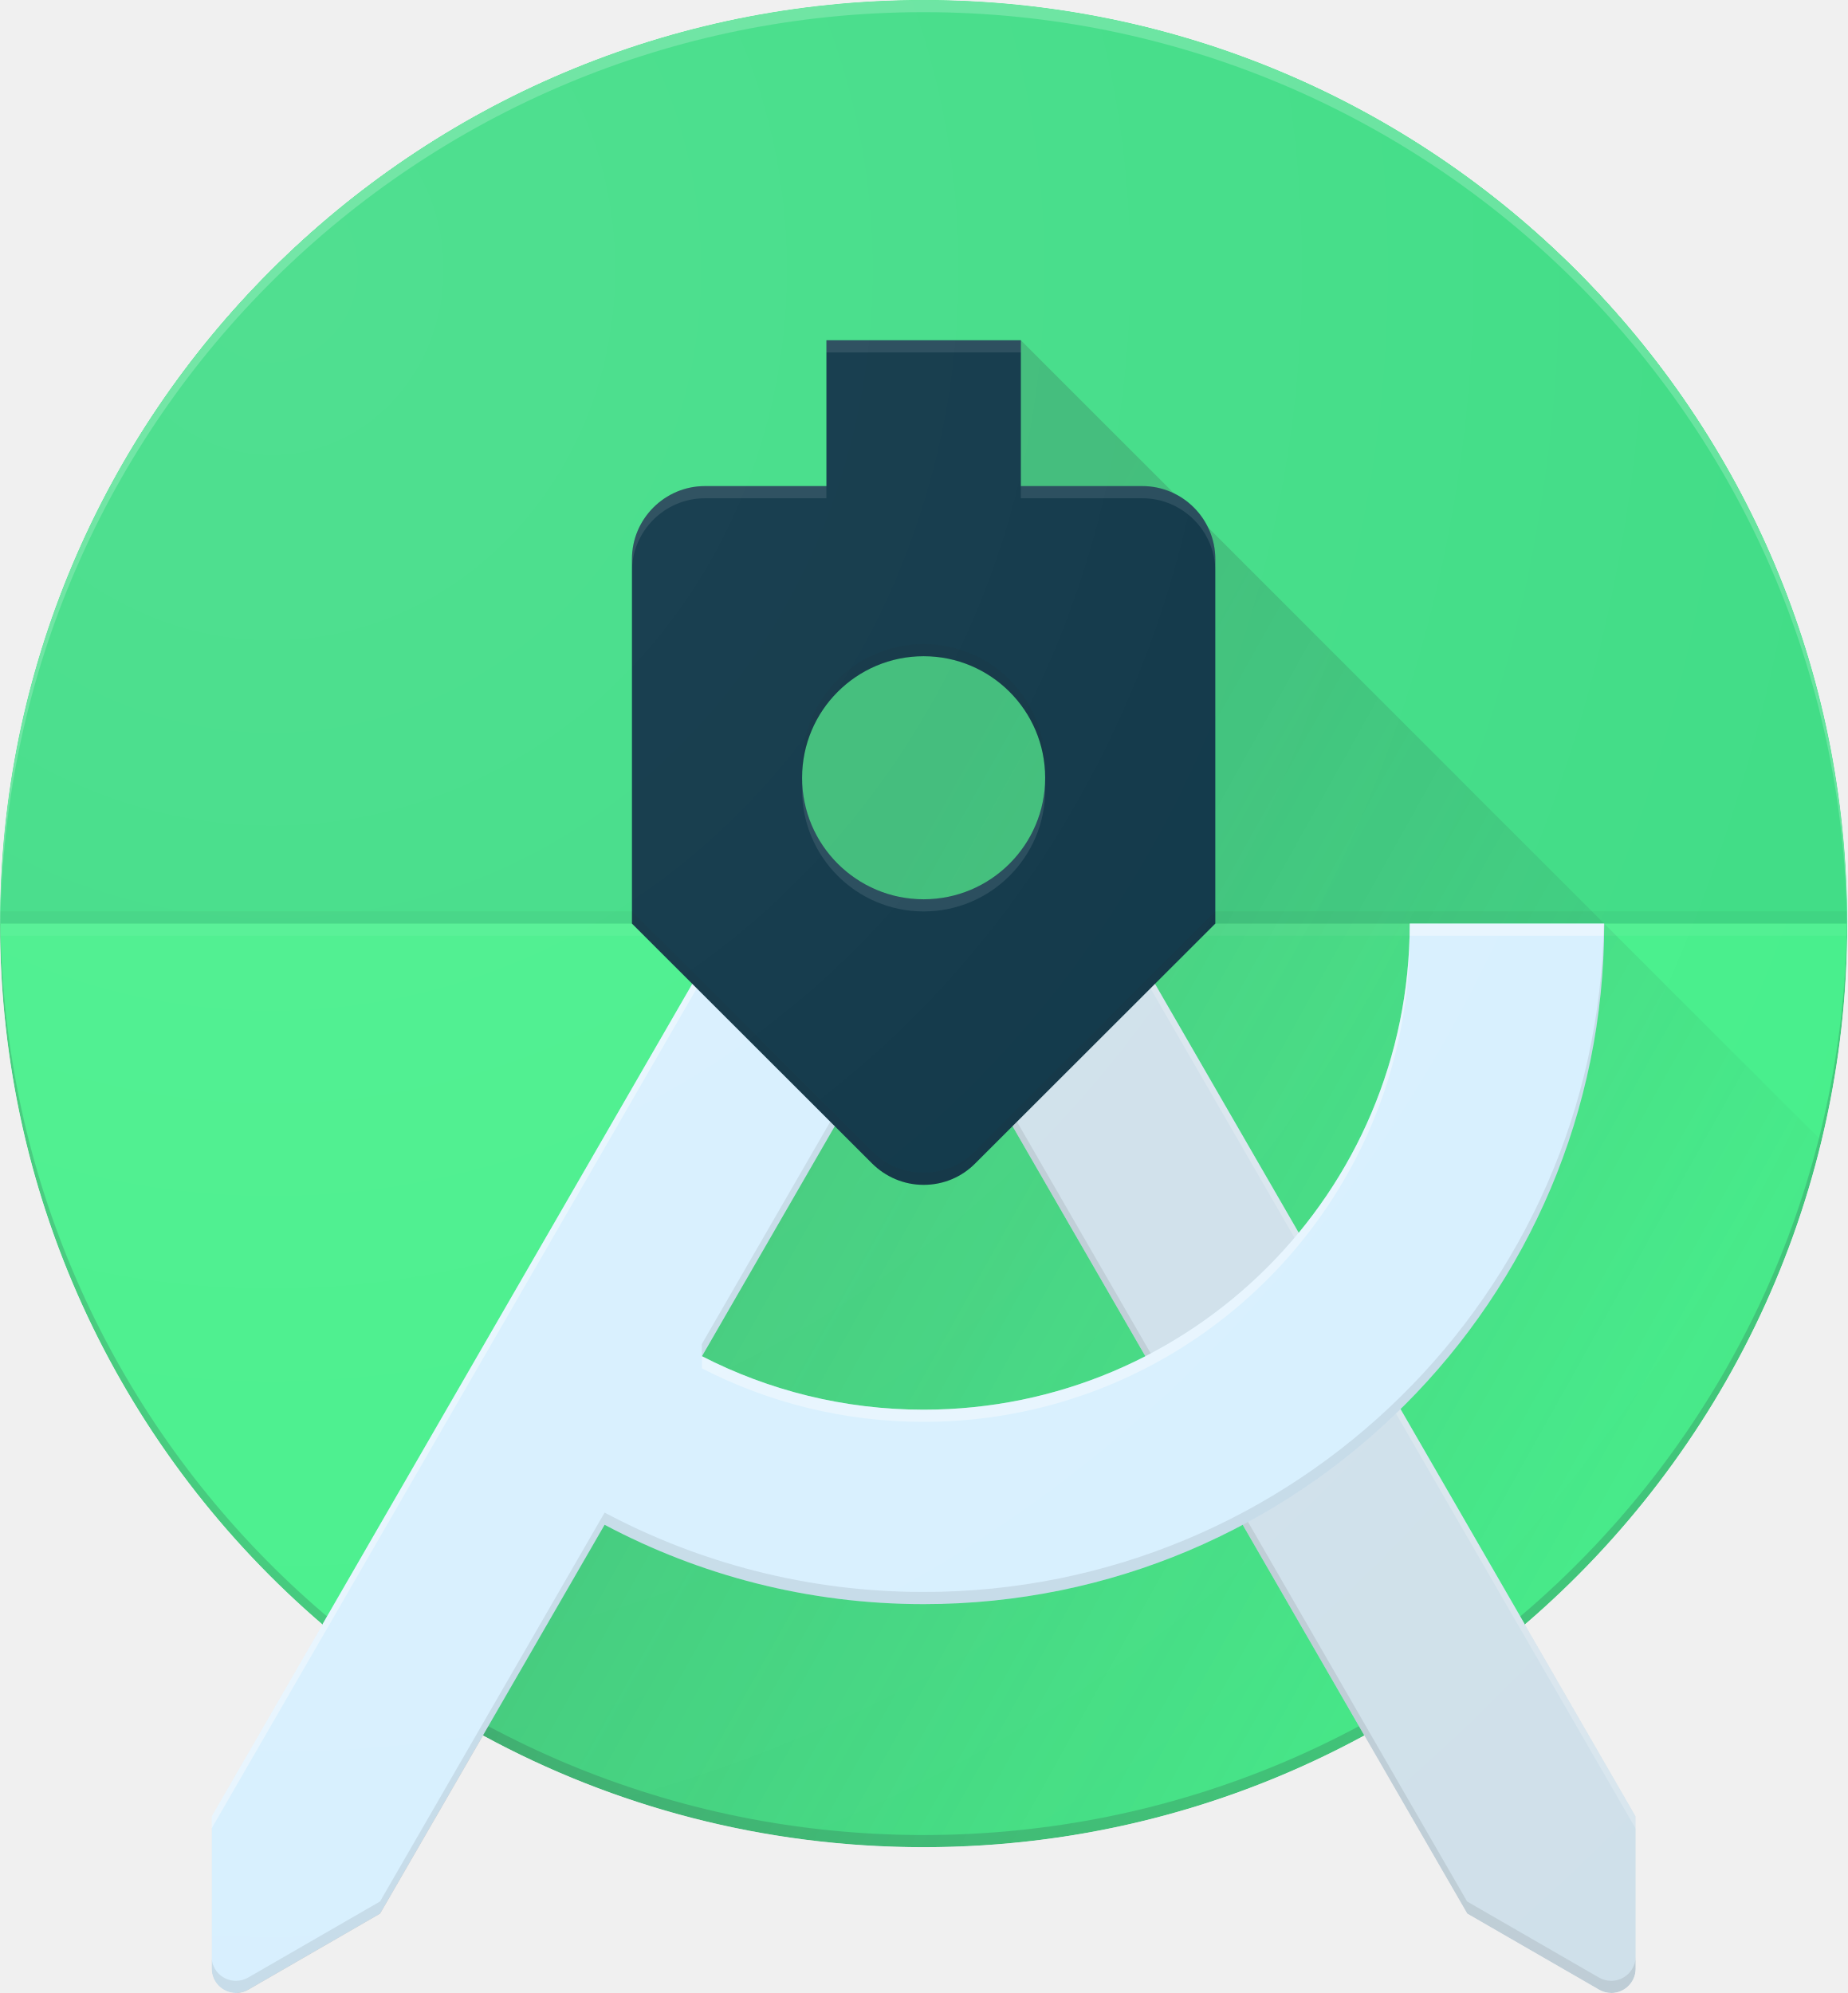
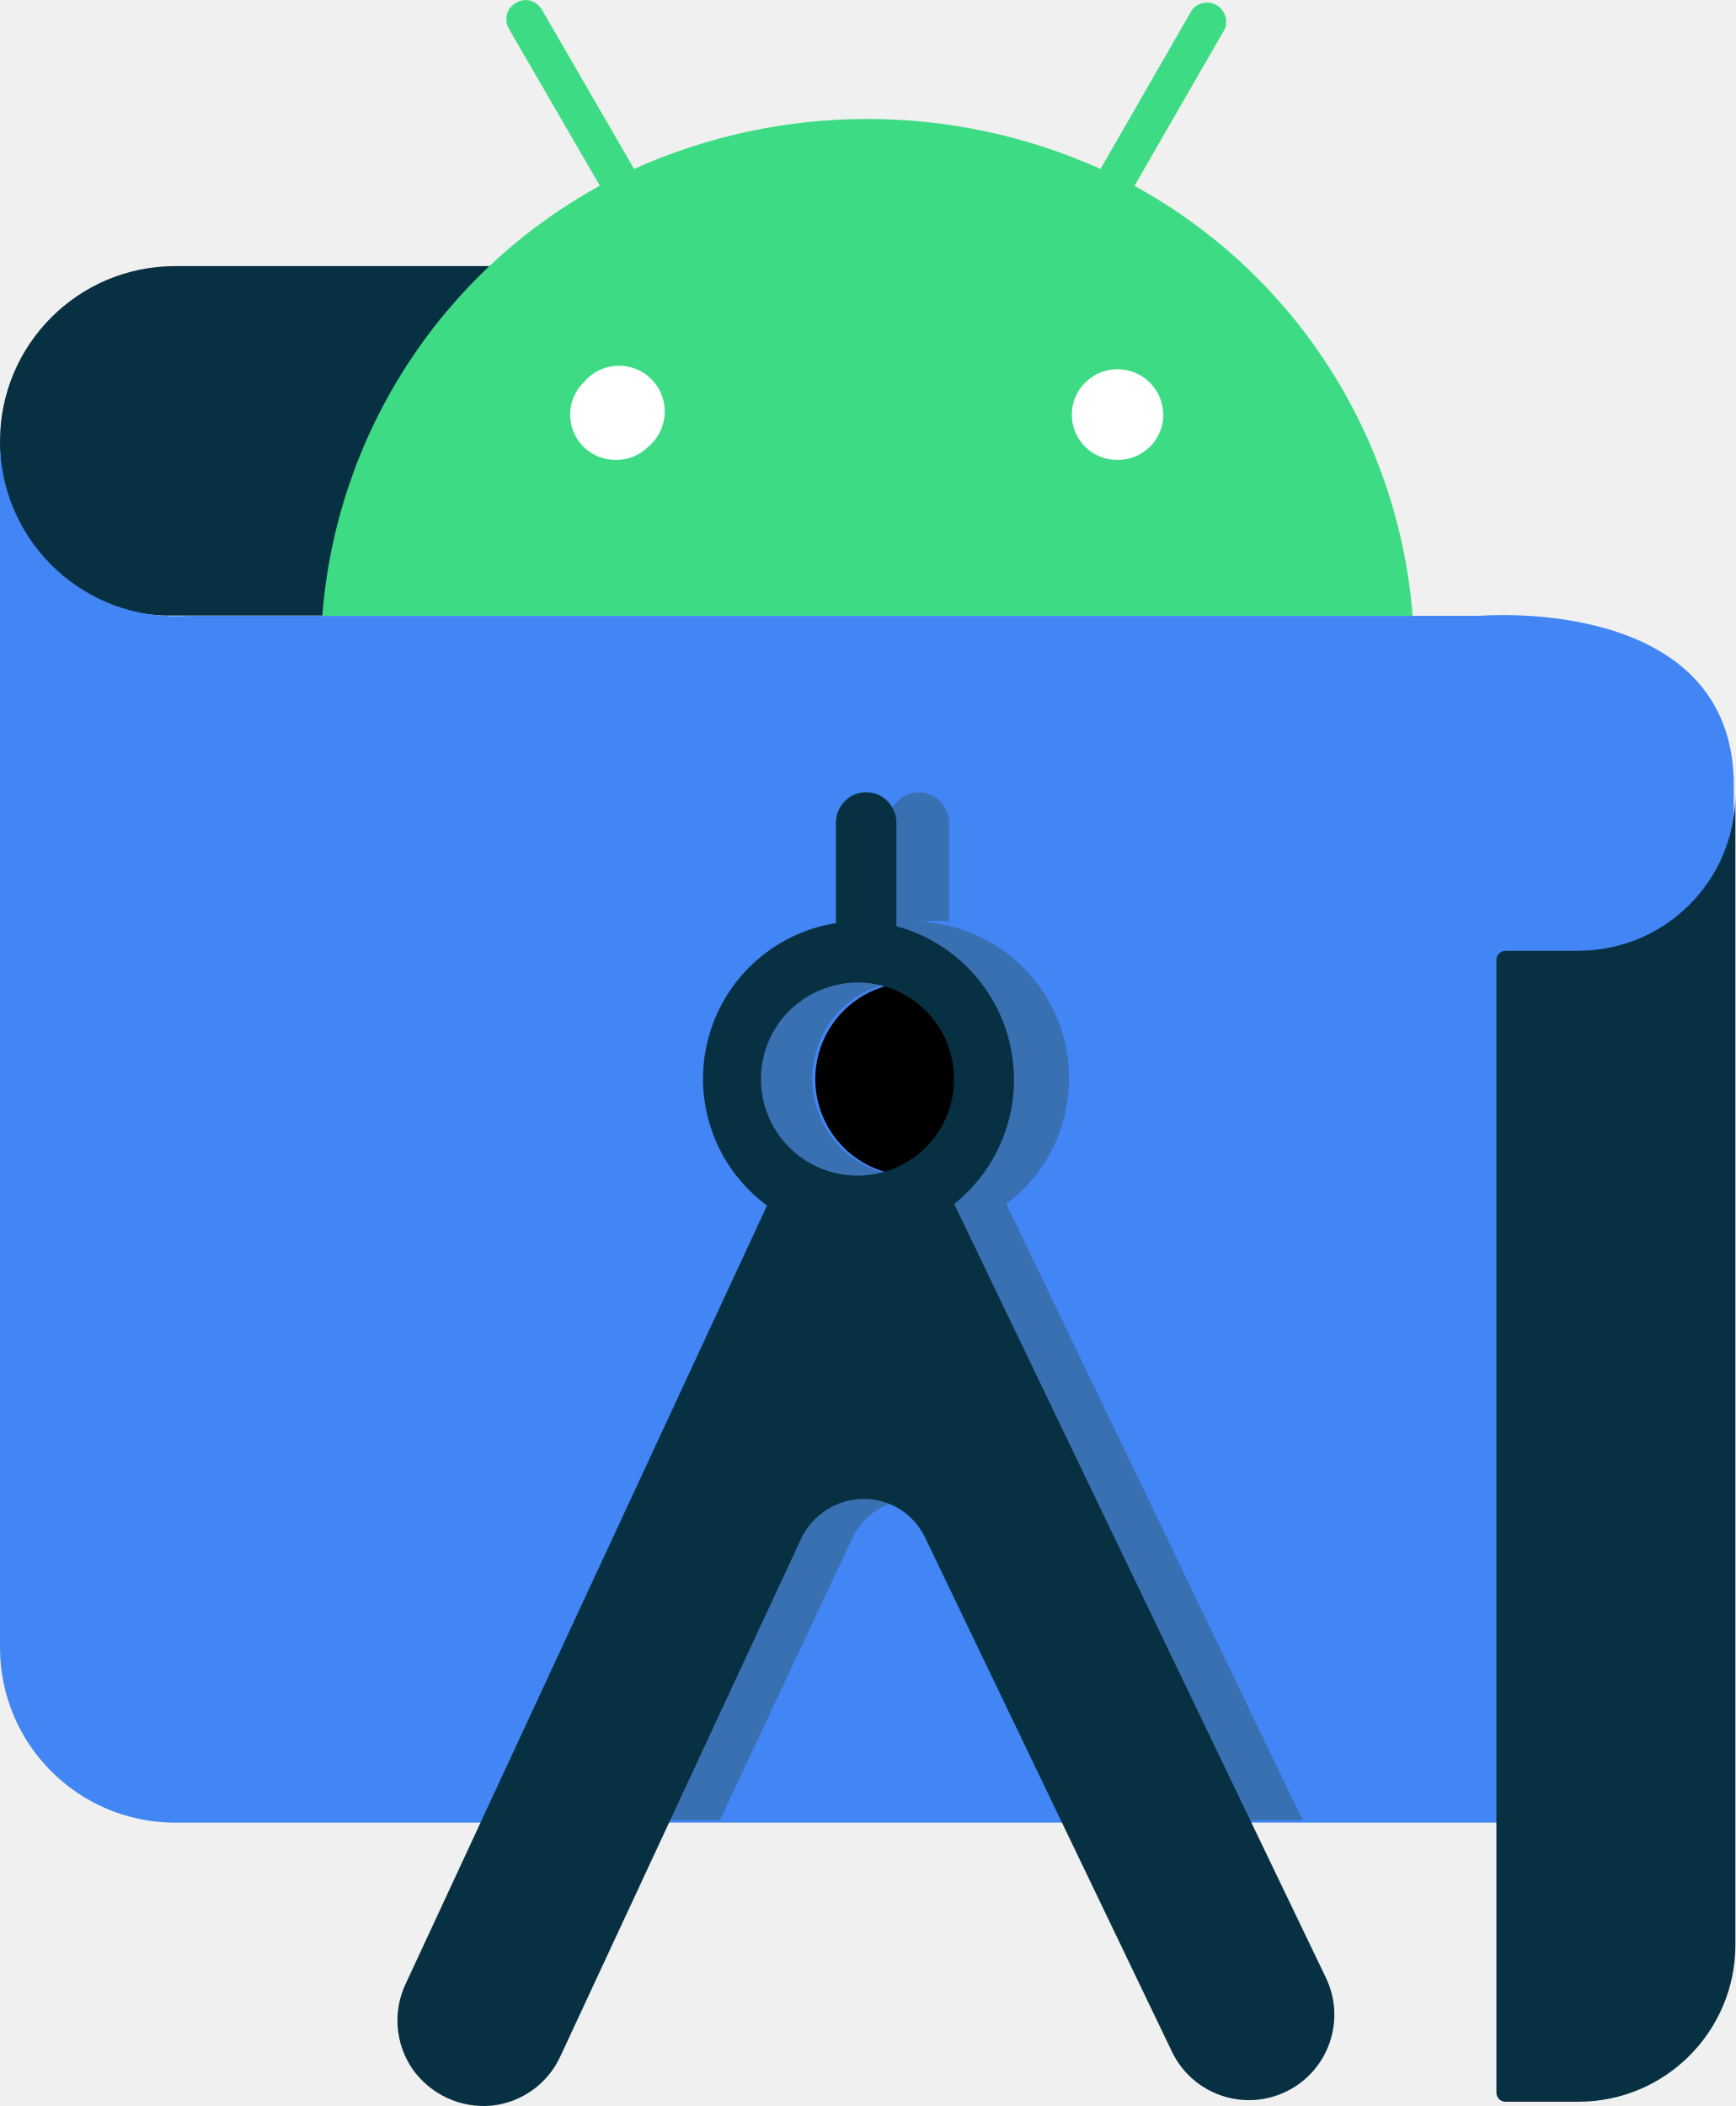
- <svg xmlns="http://www.w3.org/2000/svg" xmlns:xlink="http://www.w3.org/1999/xlink" viewBox="0 0 200 215.789">
-   <defs id="defs30">
-     <path d="M 101.333,50.667 C 101.333,22.687 78.647,0 50.667,0 22.687,0 0,22.687 0,50.667 c 0,15.387 6.867,29.16 17.693,38.447 L 11.613,99.64 V 108 c 0,0.733 0.6,1.333 1.333,1.333 0.247,0 0.473,-0.067 0.673,-0.18 L 20.853,104.98 26.5,95.207 c 7.18,3.907 15.413,6.127 24.167,6.127 8.753,0 16.987,-2.22 24.173,-6.127 L 80.487,104.98 87.72,109.153 c 0.2,0.113 0.427,0.18 0.673,0.18 0.733,0 1.333,-0.6 1.333,-1.333 v -8.36 l -6.08,-10.527 c 10.82,-9.287 17.687,-23.06 17.687,-38.447 z" id="path-1" />
-     <path d="M 101.333,50.667 C 101.333,22.687 78.647,0 50.667,0 22.687,0 0,22.687 0,50.667 c 0,15.387 6.867,29.16 17.693,38.447 L 11.613,99.64 V 108 c 0,0.733 0.6,1.333 1.333,1.333 0.247,0 0.473,-0.067 0.673,-0.18 L 20.853,104.98 26.5,95.207 c 7.18,3.907 15.413,6.127 24.167,6.127 8.753,0 16.987,-2.22 24.173,-6.127 L 80.487,104.98 87.72,109.153 c 0.2,0.113 0.427,0.18 0.673,0.18 0.733,0 1.333,-0.6 1.333,-1.333 v -8.36 l -6.08,-10.527 c 10.82,-9.287 17.687,-23.06 17.687,-38.447 z" id="path-3" />
-     <path d="M 101.333,50.667 C 101.333,22.687 78.647,0 50.667,0 22.687,0 0,22.687 0,50.667 c 0,15.387 6.867,29.16 17.693,38.447 L 11.613,99.64 V 108 c 0,0.733 0.6,1.333 1.333,1.333 0.247,0 0.473,-0.067 0.673,-0.18 L 20.853,104.98 26.5,95.207 c 7.18,3.907 15.413,6.127 24.167,6.127 8.753,0 16.987,-2.22 24.173,-6.127 L 80.487,104.98 87.72,109.153 c 0.2,0.113 0.427,0.18 0.673,0.18 0.733,0 1.333,-0.6 1.333,-1.333 v -8.36 l -6.08,-10.527 c 10.82,-9.287 17.687,-23.06 17.687,-38.447 z" id="path-5" />
-     <path d="M 101.333,50.667 C 101.333,22.687 78.647,0 50.667,0 22.687,0 0,22.687 0,50.667 c 0,15.387 6.867,29.16 17.693,38.447 L 11.613,99.64 V 108 c 0,0.733 0.6,1.333 1.333,1.333 0.247,0 0.473,-0.067 0.673,-0.18 L 20.853,104.98 26.5,95.207 c 7.18,3.907 15.413,6.127 24.167,6.127 8.753,0 16.987,-2.22 24.173,-6.127 L 80.487,104.98 87.72,109.153 c 0.2,0.113 0.427,0.18 0.673,0.18 0.733,0 1.333,-0.6 1.333,-1.333 v -8.36 l -6.08,-10.527 c 10.82,-9.287 17.687,-23.06 17.687,-38.447 z" id="path-7" />
-     <path d="M 101.333,50.667 C 101.333,22.687 78.647,0 50.667,0 22.687,0 0,22.687 0,50.667 c 0,15.387 6.867,29.16 17.693,38.447 L 11.613,99.64 V 108 c 0,0.733 0.6,1.333 1.333,1.333 0.247,0 0.473,-0.067 0.673,-0.18 L 20.853,104.98 26.5,95.207 c 7.18,3.907 15.413,6.127 24.167,6.127 8.753,0 16.987,-2.22 24.173,-6.127 L 80.487,104.98 87.72,109.153 c 0.2,0.113 0.427,0.18 0.673,0.18 0.733,0 1.333,-0.6 1.333,-1.333 v -8.36 l -6.08,-10.527 c 10.82,-9.287 17.687,-23.06 17.687,-38.447 z" id="path-9" />
-     <path d="M 101.333,50.667 C 101.333,22.687 78.647,0 50.667,0 22.687,0 0,22.687 0,50.667 c 0,15.387 6.867,29.16 17.693,38.447 L 11.613,99.64 V 108 c 0,0.733 0.6,1.333 1.333,1.333 0.247,0 0.473,-0.067 0.673,-0.18 L 20.853,104.98 26.5,95.207 c 7.18,3.907 15.413,6.127 24.167,6.127 8.753,0 16.987,-2.22 24.173,-6.127 L 80.487,104.98 87.72,109.153 c 0.2,0.113 0.427,0.18 0.673,0.18 0.733,0 1.333,-0.6 1.333,-1.333 v -8.36 l -6.08,-10.527 c 10.82,-9.287 17.687,-23.06 17.687,-38.447 z" id="path-11" />
-     <path d="M 101.333,50.667 C 101.333,22.687 78.647,0 50.667,0 22.687,0 0,22.687 0,50.667 c 0,15.387 6.867,29.16 17.693,38.447 L 11.613,99.64 V 108 c 0,0.733 0.6,1.333 1.333,1.333 0.247,0 0.473,-0.067 0.673,-0.18 L 20.853,104.98 26.5,95.207 c 7.18,3.907 15.413,6.127 24.167,6.127 8.753,0 16.987,-2.22 24.173,-6.127 L 80.487,104.98 87.72,109.153 c 0.2,0.113 0.427,0.18 0.673,0.18 0.733,0 1.333,-0.6 1.333,-1.333 v -8.36 l -6.08,-10.527 c 10.82,-9.287 17.687,-23.06 17.687,-38.447 z" id="path-13" />
-     <linearGradient x1="39.405" y1="65.114" x2="87.25" y2="92.593" id="linearGradient-15" gradientTransform="scale(0.9873464,1.012816)" gradientUnits="userSpaceOnUse">
-       <stop stop-color="#263238" stop-opacity="0.2" offset="0%" id="stop13" />
-       <stop stop-color="#263238" stop-opacity="0.02" offset="100%" id="stop15" />
-     </linearGradient>
-     <path d="M 101.333,50.667 C 101.333,22.687 78.647,0 50.667,0 22.687,0 0,22.687 0,50.667 c 0,15.387 6.867,29.16 17.693,38.447 L 11.613,99.64 V 108 c 0,0.733 0.6,1.333 1.333,1.333 0.247,0 0.473,-0.067 0.673,-0.18 L 20.853,104.98 26.5,95.207 c 7.18,3.907 15.413,6.127 24.167,6.127 8.753,0 16.987,-2.22 24.173,-6.127 L 80.487,104.98 87.72,109.153 c 0.2,0.113 0.427,0.18 0.673,0.18 0.733,0 1.333,-0.6 1.333,-1.333 v -8.36 l -6.08,-10.527 c 10.82,-9.287 17.687,-23.06 17.687,-38.447 z" id="path-16" />
-     <path d="M 101.333,50.667 C 101.333,22.687 78.647,0 50.667,0 22.687,0 0,22.687 0,50.667 c 0,15.387 6.867,29.16 17.693,38.447 L 11.613,99.64 V 108 c 0,0.733 0.6,1.333 1.333,1.333 0.247,0 0.473,-0.067 0.673,-0.18 L 20.853,104.98 26.5,95.207 c 7.18,3.907 15.413,6.127 24.167,6.127 8.753,0 16.987,-2.22 24.173,-6.127 L 80.487,104.98 87.72,109.153 c 0.2,0.113 0.427,0.18 0.673,0.18 0.733,0 1.333,-0.6 1.333,-1.333 v -8.36 l -6.08,-10.527 c 10.82,-9.287 17.687,-23.06 17.687,-38.447 z" id="path-18" />
-     <path d="M 101.333,50.667 C 101.333,22.687 78.647,0 50.667,0 22.687,0 0,22.687 0,50.667 c 0,15.387 6.867,29.16 17.693,38.447 L 11.613,99.64 V 108 c 0,0.733 0.6,1.333 1.333,1.333 0.247,0 0.473,-0.067 0.673,-0.18 L 20.853,104.98 26.5,95.207 c 7.18,3.907 15.413,6.127 24.167,6.127 8.753,0 16.987,-2.22 24.173,-6.127 L 80.487,104.98 87.72,109.153 c 0.2,0.113 0.427,0.18 0.673,0.18 0.733,0 1.333,-0.6 1.333,-1.333 v -8.36 l -6.08,-10.527 c 10.82,-9.287 17.687,-23.06 17.687,-38.447 z" id="path-20" />
-     <path d="M 101.333,50.667 C 101.333,22.687 78.647,0 50.667,0 22.687,0 0,22.687 0,50.667 c 0,15.387 6.867,29.16 17.693,38.447 L 11.613,99.64 V 108 c 0,0.733 0.6,1.333 1.333,1.333 0.247,0 0.473,-0.067 0.673,-0.18 L 20.853,104.98 26.5,95.207 c 7.18,3.907 15.413,6.127 24.167,6.127 8.753,0 16.987,-2.22 24.173,-6.127 L 80.487,104.98 87.72,109.153 c 0.2,0.113 0.427,0.18 0.673,0.18 0.733,0 1.333,-0.6 1.333,-1.333 v -8.36 l -6.08,-10.527 c 10.82,-9.287 17.687,-23.06 17.687,-38.447 z" id="path-22" />
-     <path d="M 101.333,50.667 C 101.333,22.687 78.647,0 50.667,0 22.687,0 0,22.687 0,50.667 c 0,15.387 6.867,29.16 17.693,38.447 L 11.613,99.64 V 108 c 0,0.733 0.6,1.333 1.333,1.333 0.247,0 0.473,-0.067 0.673,-0.18 L 20.853,104.98 26.5,95.207 c 7.18,3.907 15.413,6.127 24.167,6.127 8.753,0 16.987,-2.22 24.173,-6.127 L 80.487,104.98 87.72,109.153 c 0.2,0.113 0.427,0.18 0.673,0.18 0.733,0 1.333,-0.6 1.333,-1.333 v -8.36 l -6.08,-10.527 c 10.82,-9.287 17.687,-23.06 17.687,-38.447 z" id="path-24" />
-     <path d="M 101.333,50.667 C 101.333,22.687 78.647,0 50.667,0 22.687,0 0,22.687 0,50.667 c 0,15.387 6.867,29.16 17.693,38.447 L 11.613,99.64 V 108 c 0,0.733 0.6,1.333 1.333,1.333 0.247,0 0.473,-0.067 0.673,-0.18 L 20.853,104.98 26.5,95.207 c 7.18,3.907 15.413,6.127 24.167,6.127 8.753,0 16.987,-2.22 24.173,-6.127 L 80.487,104.98 87.72,109.153 c 0.2,0.113 0.427,0.18 0.673,0.18 0.733,0 1.333,-0.6 1.333,-1.333 v -8.36 l -6.08,-10.527 c 10.82,-9.287 17.687,-23.06 17.687,-38.447 z" id="path-26" />
-     <path d="M 101.333,50.667 C 101.333,22.687 78.647,0 50.667,0 22.687,0 0,22.687 0,50.667 c 0,15.387 6.867,29.16 17.693,38.447 L 11.613,99.64 V 108 c 0,0.733 0.6,1.333 1.333,1.333 0.247,0 0.473,-0.067 0.673,-0.18 L 20.853,104.98 26.5,95.207 c 7.18,3.907 15.413,6.127 24.167,6.127 8.753,0 16.987,-2.22 24.173,-6.127 L 80.487,104.98 87.72,109.153 c 0.2,0.113 0.427,0.18 0.673,0.18 0.733,0 1.333,-0.6 1.333,-1.333 v -8.36 l -6.08,-10.527 c 10.82,-9.287 17.687,-23.06 17.687,-38.447 z" id="path-28" />
-     <radialGradient cx="15.829" cy="14.563" fx="15.829" fy="14.563" r="124.733" gradientTransform="matrix(0.9627197,0,0,1.038724,152.8898,3.820589)" id="radialGradient-30" gradientUnits="userSpaceOnUse">
-       <stop stop-color="#FFFFFF" stop-opacity="0.1" offset="0%" id="stop25" />
-       <stop stop-color="#FFFFFF" stop-opacity="0" offset="100%" id="stop27" />
-     </radialGradient>
-     <radialGradient xlink:href="#radialGradient-30" id="radialGradient692" gradientUnits="userSpaceOnUse" gradientTransform="matrix(0.9627197,0,0,1.038724,84.77171,88.52698)" cx="15.829" cy="14.563" fx="15.829" fy="14.563" r="124.733" />
+ <svg xmlns="http://www.w3.org/2000/svg" id="Layer_1" data-name="Layer 1" viewBox="0 0 409.24 496.55">
+   <defs>
+     <style>.cls-1{fill:#073042;}.cls-2{fill:#4285f4;}.cls-3{fill:#3870b2;}.cls-4{fill:#fff;}.cls-5{fill:#3ddc84;}</style>
  </defs>
-   <g id="g690" transform="matrix(1.973684,0,0,1.973684,-167.9705,-175.3822)">
-     <g id="Clipped" transform="translate(85.10505,88.86031)" style="fill:none;fill-rule:evenodd;stroke:none;stroke-width:1">
-       <mask id="mask-2" fill="#ffffff">
-         <use xlink:href="#path-1" id="use32" x="0" y="0" width="100%" height="100%" />
-       </mask>
-       <circle id="Oval" fill="#45EF8A" fill-rule="nonzero" mask="url(#mask-2)" cx="50.667" cy="50.667" r="50.667" />
-     </g>
-     <g id="g44" transform="translate(85.10505,88.86031)" style="fill:none;fill-rule:evenodd;stroke:none;stroke-width:1">
-       <mask id="mask-4" fill="#ffffff">
-         <use xlink:href="#path-3" id="use38" x="0" y="0" width="100%" height="100%" />
-       </mask>
-       <g id="g41" />
-       <path d="m 50.667,100.667 c 27.76,0 50.293,-22.327 50.647,-50 h 0.02 c 0,27.98 -22.687,50.667 -50.667,50.667 C 22.687,101.333 0,78.647 0,50.667 H 0.02 C 0.373,78.34 22.907,100.667 50.667,100.667 Z" id="Shape" fill-opacity="0.2" fill="#263238" fill-rule="nonzero" mask="url(#mask-4)" />
-     </g>
-     <g id="g53" transform="translate(85.10505,88.86031)" style="fill:none;fill-rule:evenodd;stroke:none;stroke-width:1">
-       <mask id="mask-6" fill="#ffffff">
-         <use xlink:href="#path-5" id="use46" x="0" y="0" width="100%" height="100%" />
-       </mask>
-       <g id="g49" />
-       <path d="M 50.667,0 C 22.687,0 0,22.687 0,50.667 H 101.333 C 101.333,22.687 78.647,0 50.667,0 Z" id="path51" fill="#3DDC84" fill-rule="nonzero" mask="url(#mask-6)" />
-     </g>
-     <g id="g62" transform="translate(85.10505,88.86031)" style="fill:none;fill-rule:evenodd;stroke:none;stroke-width:1">
-       <mask id="mask-8" fill="#ffffff">
-         <use xlink:href="#path-7" id="use55" x="0" y="0" width="100%" height="100%" />
-       </mask>
-       <g id="g58" />
-       <circle id="circle60" fill="#3DDC84" fill-rule="nonzero" mask="url(#mask-8)" cx="50.667" cy="42.667" r="6.667" />
-     </g>
-     <g id="g71" transform="translate(85.10505,88.86031)" style="fill:none;fill-rule:evenodd;stroke:none;stroke-width:1">
-       <mask id="mask-10" fill="#ffffff">
-         <use xlink:href="#path-9" id="use64" x="0" y="0" width="100%" height="100%" />
-       </mask>
-       <g id="g67" />
-       <polygon id="polygon69" fill-opacity="0.05" fill="#263238" fill-rule="nonzero" mask="url(#mask-10)" points="101.333,50.667 0,50.667 0,50 101.333,50 " />
-     </g>
-     <g id="g80" transform="translate(85.10505,88.86031)" style="fill:none;fill-rule:evenodd;stroke:none;stroke-width:1">
-       <mask id="mask-12" fill="#ffffff">
-         <use xlink:href="#path-11" id="use73" x="0" y="0" width="100%" height="100%" />
-       </mask>
-       <g id="g76" />
-       <polygon id="polygon78" fill-opacity="0.05" fill="#ffffff" fill-rule="nonzero" mask="url(#mask-12)" points="101.333,51.333 0,51.333 0,50.667 101.333,50.667 " />
-     </g>
-     <g id="g89" transform="translate(85.10505,88.86031)" style="fill:none;fill-rule:evenodd;stroke:none;stroke-width:1">
-       <mask id="mask-14" fill="#ffffff">
-         <use xlink:href="#path-13" id="use82" x="0" y="0" width="100%" height="100%" />
-       </mask>
-       <g id="g85" />
-       <polygon id="polygon87" fill="url(#linearGradient-15)" fill-rule="nonzero" mask="url(#mask-14)" points="39.887,50.667 12.947,109.333 101.333,109.333 101.333,64 56,18.667 45.333,26.667 " style="fill:url(#linearGradient-15)" />
-     </g>
-     <g id="g105" transform="translate(85.10505,88.86031)" style="fill:none;fill-rule:evenodd;stroke:none;stroke-width:1">
-       <mask id="mask-19" fill="#ffffff">
-         <use xlink:href="#path-18" id="use98" x="0" y="0" width="100%" height="100%" />
-       </mask>
-       <g id="g101" />
-       <path d="m 50.667,0.667 c 27.76,0 50.293,22.327 50.647,50 h 0.02 C 101.333,22.687 78.647,0 50.667,0 22.687,0 0,22.687 0,50.667 H 0.02 C 0.373,22.993 22.907,0.667 50.667,0.667 Z" id="path103" fill-opacity="0.2" fill="#ffffff" fill-rule="nonzero" mask="url(#mask-19)" />
-     </g>
-     <g id="g124" transform="translate(85.10505,88.86031)" style="fill:none;fill-rule:evenodd;stroke:none;stroke-width:1">
-       <mask id="mask-21" fill="#ffffff">
-         <use xlink:href="#path-20" id="use107" x="0" y="0" width="100%" height="100%" />
-       </mask>
-       <g id="g110" />
-       <g id="Group" mask="url(#mask-21)">
-         <g transform="translate(43.33333,45.33333)" id="g121">
-           <path d="M 18.113,5.333 H 5.793 L 37.153,59.647 44.387,63.82 c 0.2,0.113 0.427,0.18 0.673,0.18 0.733,0 1.333,-0.6 1.333,-1.333 v -8.36 z" id="path113" fill="#D7EFFE" fill-rule="nonzero" />
-           <path d="M 18.113,5.333 H 5.793 L 37.153,59.647 44.387,63.82 c 0.2,0.113 0.427,0.18 0.673,0.18 0.733,0 1.333,-0.6 1.333,-1.333 v -8.36 z" id="path115" fill="#BDBDBD" fill-rule="nonzero" opacity="0.3" />
-           <polygon id="polygon117" fill-opacity="0.2" fill="#ffffff" fill-rule="nonzero" points="46.387,54.307 18.113,5.333 17.727,5.333 46.387,54.973 " />
-           <path d="m 45.053,63.333 c -0.247,0 -0.473,-0.067 -0.673,-0.18 L 37.147,58.98 6.18,5.333 H 5.793 L 37.153,59.647 44.387,63.82 c 0.2,0.113 0.427,0.18 0.673,0.18 0.733,0 1.333,-0.6 1.333,-1.333 V 62 c -0.007,0.733 -0.607,1.333 -1.34,1.333 z" id="path119" fill-opacity="0.1" fill="#212121" fill-rule="nonzero" />
-         </g>
-       </g>
-     </g>
-     <g id="g143" transform="translate(85.10505,88.86031)" style="fill:none;fill-rule:evenodd;stroke:none;stroke-width:1">
-       <mask id="mask-23" fill="#ffffff">
-         <use xlink:href="#path-22" id="use126" x="0" y="0" width="100%" height="100%" />
-       </mask>
-       <g id="g129" />
-       <g id="g141" mask="url(#mask-23)">
-         <g transform="translate(6,45.33333)" id="g139">
-           <path d="M 71.333,5.333 C 71.333,20.06 59.393,32 44.667,32 c -4.38,0 -8.513,-1.06 -12.16,-2.933 L 44.667,8 l 1.54,-2.667 h -12.32 L 5.607,54.307 v 8.36 C 5.607,63.4 6.207,64 6.94,64 7.187,64 7.413,63.933 7.613,63.82 l 7.233,-4.173 12.32,-21.333 c 5.22,2.773 11.173,4.353 17.5,4.353 C 65.287,42.667 82,25.953 82,5.333 Z" id="path133" fill="#D7EFFE" fill-rule="nonzero" />
-           <path d="M 33.887,5.333 5.607,54.307 v 0.667 L 34.273,5.333 Z M 44.667,32 c -4.38,0 -8.513,-1.06 -12.16,-2.933 v 0.667 c 3.647,1.873 7.78,2.933 12.16,2.933 14.727,0 26.667,-11.94 26.667,-26.667 H 81.98 C 81.987,5.78 82,5.56 82,5.333 H 71.333 C 71.333,20.06 59.393,32 44.667,32 Z" id="path135" fill-opacity="0.4" fill="#ffffff" fill-rule="nonzero" />
-           <path d="M 46.207,5.333 H 45.82 L 32.5,28.4 v 0.667 z m 35.773,0 C 81.62,25.64 65.06,42 44.667,42 c -6.327,0 -12.28,-1.58 -17.5,-4.353 L 14.847,58.98 7.613,63.153 c -0.2,0.113 -0.427,0.18 -0.673,0.18 -0.733,0 -1.333,-0.6 -1.333,-1.333 v 0.667 C 5.607,63.4 6.207,64 6.94,64 7.187,64 7.413,63.933 7.613,63.82 l 7.233,-4.173 12.32,-21.333 c 5.22,2.773 11.173,4.353 17.5,4.353 C 65.287,42.667 82,25.953 82,5.333 Z" id="path137" fill-opacity="0.1" fill="#212121" fill-rule="nonzero" />
-         </g>
-       </g>
-     </g>
-     <g id="g158" transform="translate(85.10505,88.86031)" style="fill:none;fill-rule:evenodd;stroke:none;stroke-width:1">
-       <mask id="mask-25" fill="#ffffff">
-         <use xlink:href="#path-24" id="use145" x="0" y="0" width="100%" height="100%" />
-       </mask>
-       <g id="g148" />
-       <g id="g156" mask="url(#mask-25)">
-         <g transform="translate(29.33333,13.33333)" id="g154">
-           <path d="M 33.333,13.333 H 26.667 V 5.333 H 16 V 13.333 H 9.333 c -2.2,0 -4,1.8 -4,4 v 20 l 13.173,13.16 c 0.727,0.72 1.72,1.173 2.827,1.173 C 22.44,51.667 23.44,51.22 24.16,50.493 l 13.173,-13.16 v -20 c 0,-2.2 -1.8,-4 -4,-4 z M 21.333,36 c -3.68,0 -6.667,-2.987 -6.667,-6.667 0,-3.68 2.987,-6.667 6.667,-6.667 3.68,0 6.667,2.987 6.667,6.667 C 28,33.013 25.013,36 21.333,36 Z" id="path152" fill="#073042" fill-rule="nonzero" />
-         </g>
-       </g>
-     </g>
-     <g id="g167" transform="translate(85.10505,88.86031)" style="fill:none;fill-rule:evenodd;stroke:none;stroke-width:1">
-       <mask id="mask-27" fill="#ffffff">
-         <use xlink:href="#path-26" id="use160" x="0" y="0" width="100%" height="100%" />
-       </mask>
-       <g id="g163" />
-       <path d="M 62.667,26.667 H 56 v 0.667 h 6.667 c 2.2,0 4,1.8 4,4 v -0.667 c 0,-2.2 -1.8,-4 -4,-4 z M 56,18.667 H 45.333 v 0.667 H 56 Z m -10.667,8 h -6.667 c -2.2,0 -4,1.8 -4,4 v 0.667 c 0,-2.2 1.8,-4 4,-4 h 6.667 z m 5.333,22.667 C 46.987,49.333 44,46.347 44,42.667 v 0.667 C 44,47.013 46.987,50 50.667,50 c 3.68,0 6.667,-2.987 6.667,-6.667 v -0.667 c 0,3.68 -2.987,6.667 -6.667,6.667 z" id="path165" fill-opacity="0.1" fill="#ffffff" fill-rule="nonzero" mask="url(#mask-27)" />
-     </g>
-     <g id="g176" transform="translate(85.10505,88.86031)" style="fill:none;fill-rule:evenodd;stroke:none;stroke-width:1">
-       <mask id="mask-29" fill="#ffffff">
-         <use xlink:href="#path-28" id="use169" x="0" y="0" width="100%" height="100%" />
-       </mask>
-       <g id="g172" />
-       <path d="m 50.667,36 c 3.68,0 6.667,2.987 6.667,6.667 V 42 c 0,-3.68 -2.987,-6.667 -6.667,-6.667 C 46.987,35.333 44,38.32 44,42 v 0.667 C 44,38.987 46.987,36 50.667,36 Z m 2.827,27.16 c -0.727,0.72 -1.72,1.173 -2.827,1.173 C 49.56,64.333 48.56,63.887 47.84,63.16 L 34.667,50 v 0.667 L 47.84,63.827 C 48.567,64.547 49.56,65 50.667,65 c 1.107,0 2.107,-0.447 2.827,-1.173 l 13.173,-13.16 V 50 Z" id="path174" fill-opacity="0.1" fill="#212121" fill-rule="nonzero" mask="url(#mask-29)" />
-     </g>
-     <path d="m 186.438,139.527 c 0,-27.98 -22.687,-50.667 -50.667,-50.667 -27.98,0 -50.667,22.687 -50.667,50.667 0,15.387 6.867,29.16 17.693,38.447 l -6.08,10.527 v 8.36 c 0,0.733 0.6,1.333 1.333,1.333 0.247,0 0.473,-0.067 0.673,-0.18 l 7.233,-4.173 5.647,-9.773 c 7.18,3.907 15.413,6.127 24.167,6.127 8.753,0 16.987,-2.22 24.173,-6.127 l 5.647,9.773 7.233,4.173 c 0.2,0.113 0.427,0.18 0.673,0.18 0.733,0 1.333,-0.6 1.333,-1.333 v -8.36 l -6.08,-10.527 c 10.82,-9.287 17.687,-23.06 17.687,-38.447 z" id="path178" fill="url(#radialGradient-30)" fill-rule="nonzero" style="fill:url(#radialGradient692);stroke:none;stroke-width:1" />
-   </g>
+   <path class="cls-1" d="M153.34,62.74H41.18A41.3,41.3,0,0,0,0,104a40,40,0,0,0,38.74,41.14l1.22,0H154.54Z" />
+   <path class="cls-2" d="M408.84,429.74H41.05A41.3,41.3,0,0,1,0,388.58V103.77A41.3,41.3,0,0,0,41.1,145.28c.92,0,1.83,0,2.74-.08H348.9s59.94-5.2,59.94,40Z" />
+   <path d="M214.62,231.65a22.78,22.78,0,1,0,21.6,14.41A22.92,22.92,0,0,0,214.62,231.65Z" />
+   <path class="cls-3" d="M237.27,283.87a37,37,0,0,0-21.18-66.6h1.2a33.82,33.82,0,0,1,6.52,0V194.35a7.3,7.3,0,0,0-3.46-6.52,7.19,7.19,0,0,0-7.33,0,7.3,7.3,0,0,0-3.46,6.52v23.32a37.16,37.16,0,0,0-16.25,66.6L125.5,429.21h44.23L201,362.6a16.26,16.26,0,0,1,14.66-9.19,16,16,0,0,1,14.52,9.19l32.23,66.61H307.2Zm-22.65-6.53a23,23,0,1,1,22.91-22.91,22.91,22.91,0,0,1-22.91,22.91Z" />
+   <path class="cls-4" d="M129.1,83H286.42V111.9H129.1Z" />
+   <path class="cls-1" d="M202.37,231.65a22.77,22.77,0,1,1-16.26,6.66A23.25,23.25,0,0,1,202.37,231.65Zm9-13.32v-24a7.3,7.3,0,0,0-3.46-6.52,7.19,7.19,0,0,0-7.33,0,7.32,7.32,0,0,0-3.46,6.52v23.32a37.16,37.16,0,0,0-16.25,66.6L95.8,467.44a20.24,20.24,0,0,0,1.46,20.38,20.54,20.54,0,0,0,18.52,8.66,20.13,20.13,0,0,0,16.52-12L189,362.6a16.39,16.39,0,0,1,14.66-9.19,16,16,0,0,1,14.52,9.19l58.21,121.22a20.13,20.13,0,1,0,36.23-17.58L225,283.87a37.48,37.48,0,0,0-13.32-65.4" />
+   <path class="cls-5" d="M263.64,108.43a10.66,10.66,0,0,1-7.72-18.25,10.79,10.79,0,0,1,18.38,7.6,10.65,10.65,0,0,1-10.66,10.65h0m-118.42,0a10.66,10.66,0,0,1-7.6-18.25,10.79,10.79,0,0,1,16.69,13.69,10.63,10.63,0,0,1-1.5,1.5,10.51,10.51,0,0,1-7.59,3.06m122.29-64.6,21.31-37a4.53,4.53,0,0,0-7.73-4.53L259.51,39.83a134.25,134.25,0,0,0-110,0L127.77,2.26A4.54,4.54,0,0,0,123.9,0,4.92,4.92,0,0,0,120,2.26a4.53,4.53,0,0,0,0,4.53l21.45,37A126.8,126.8,0,0,0,76,145.2h257.1A126.85,126.85,0,0,0,267.51,43.83" />
+   <path class="cls-1" d="M371.94,224.19H355a2.14,2.14,0,0,0-2.14,2.14h0V493.41a2.13,2.13,0,0,0,2,2.13h17.45a37,37,0,0,0,36.9-37V187.16a37,37,0,0,1-37,37Z" />
</svg>
